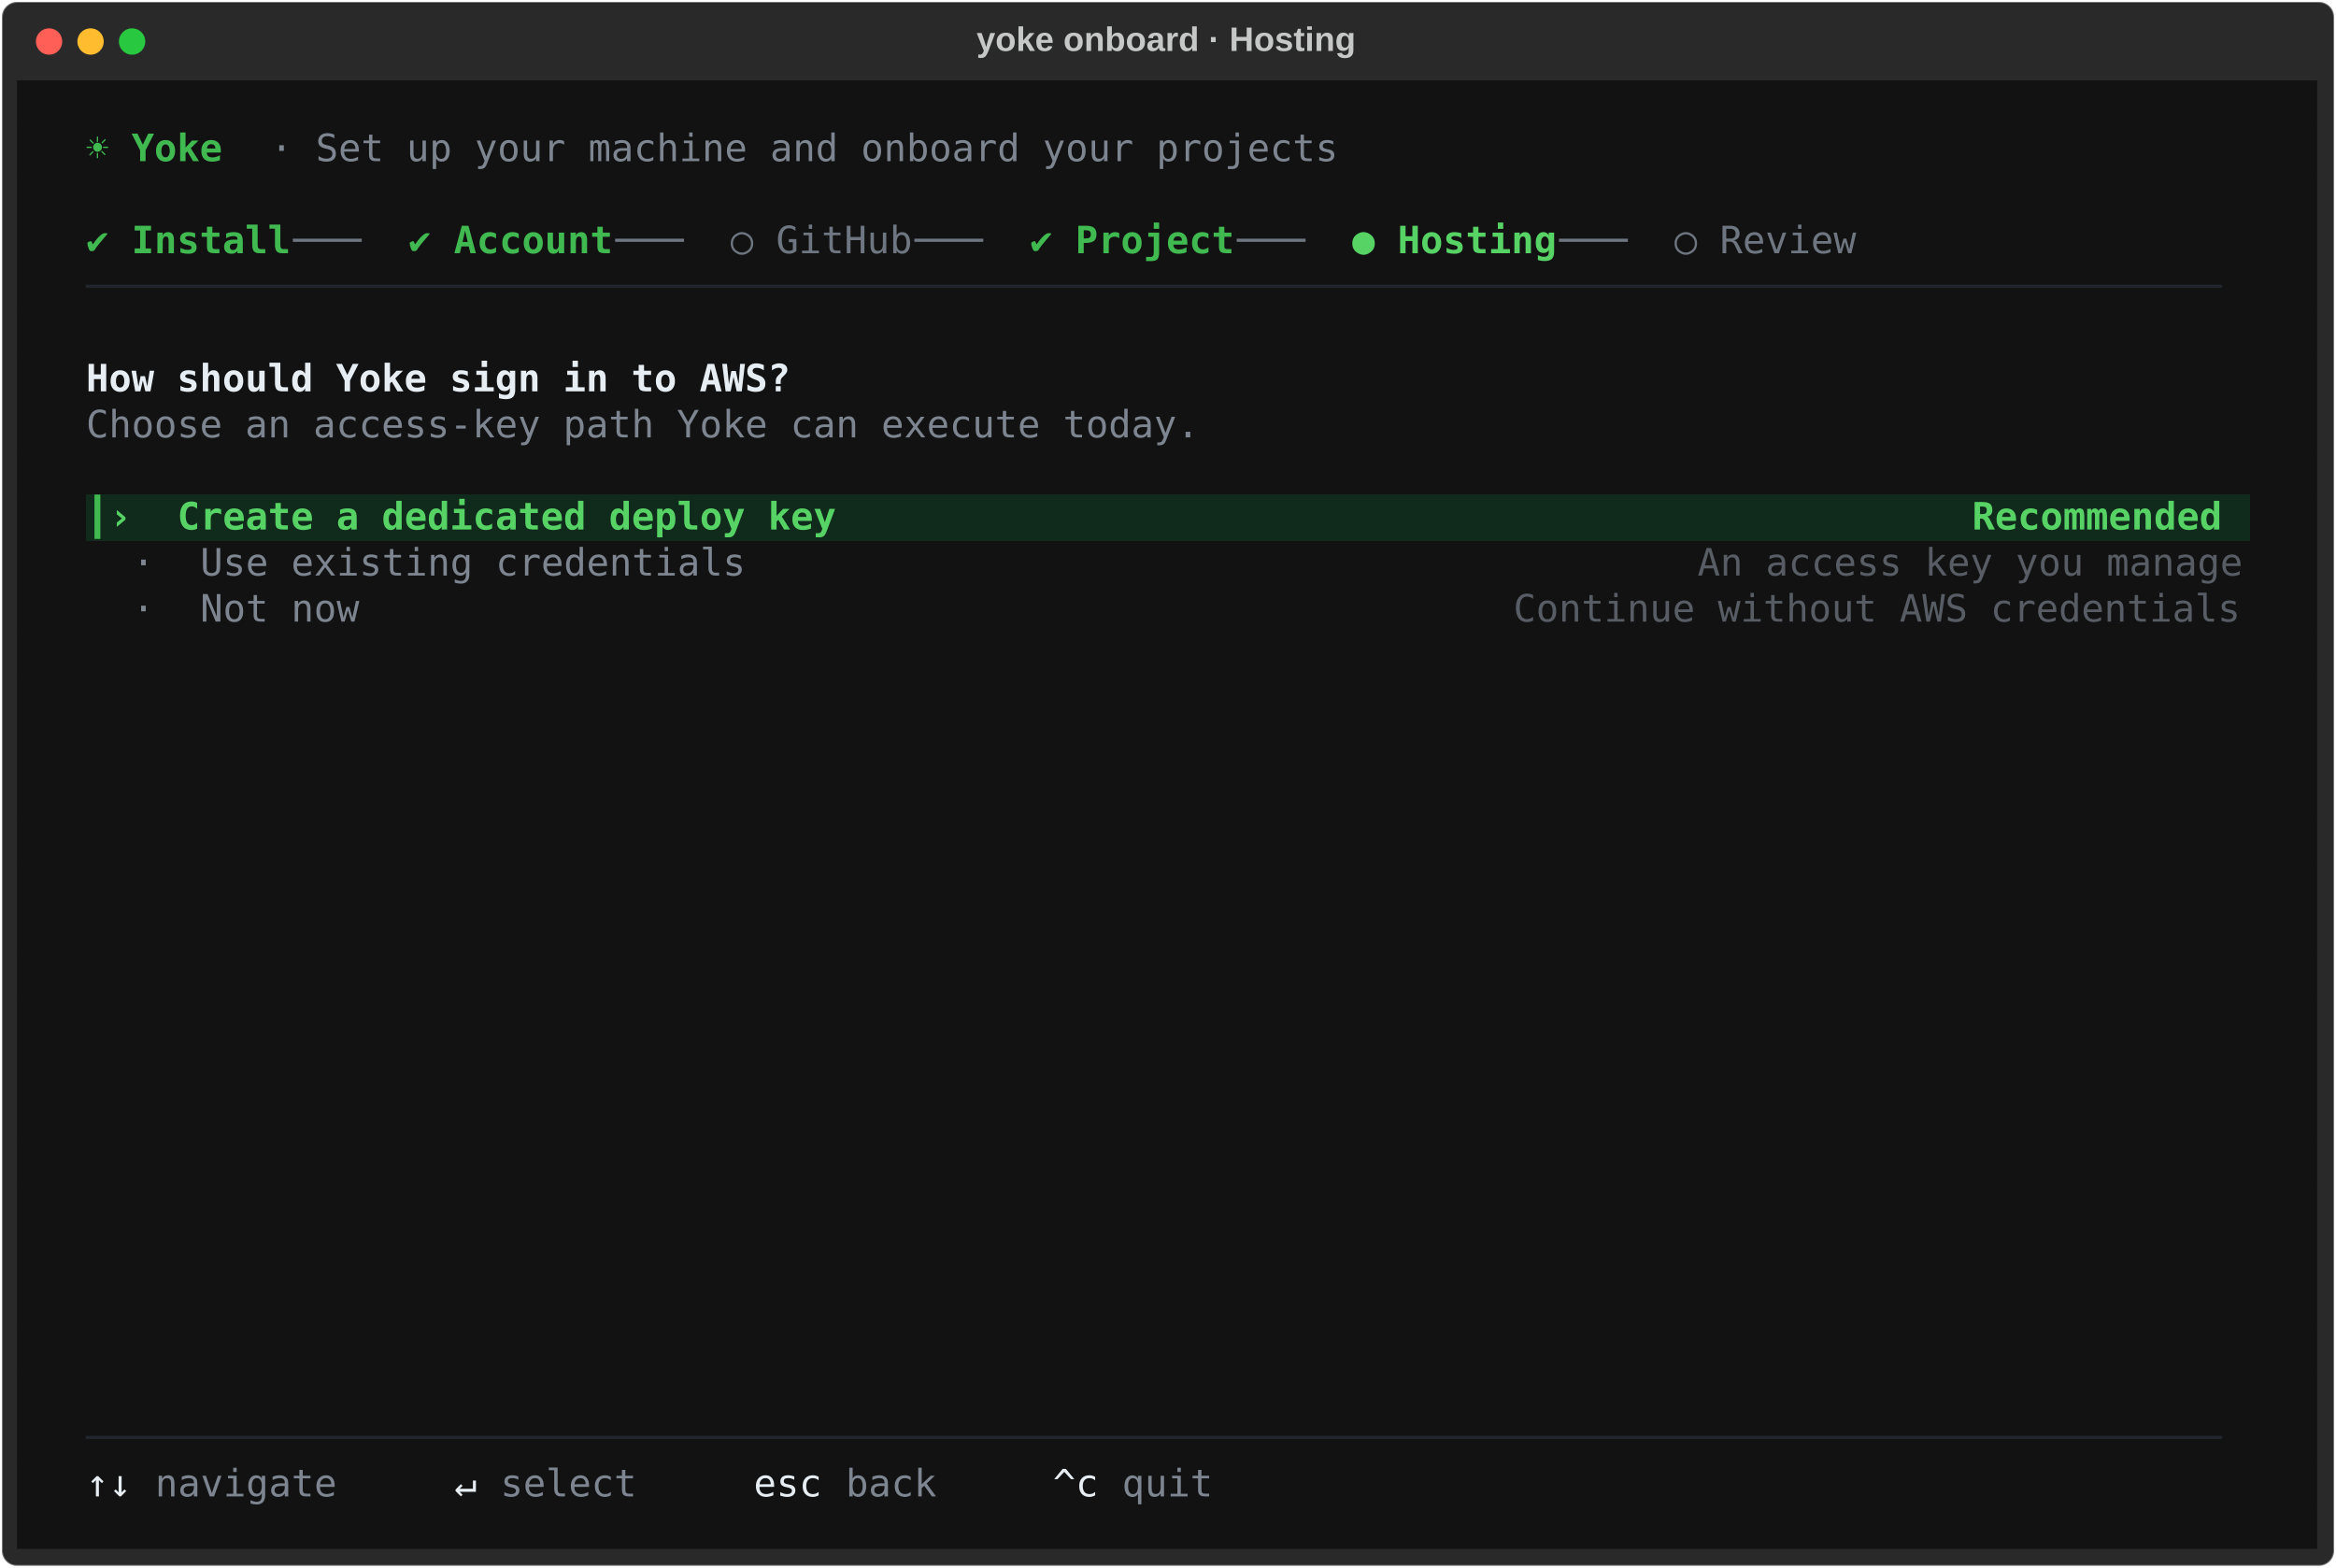
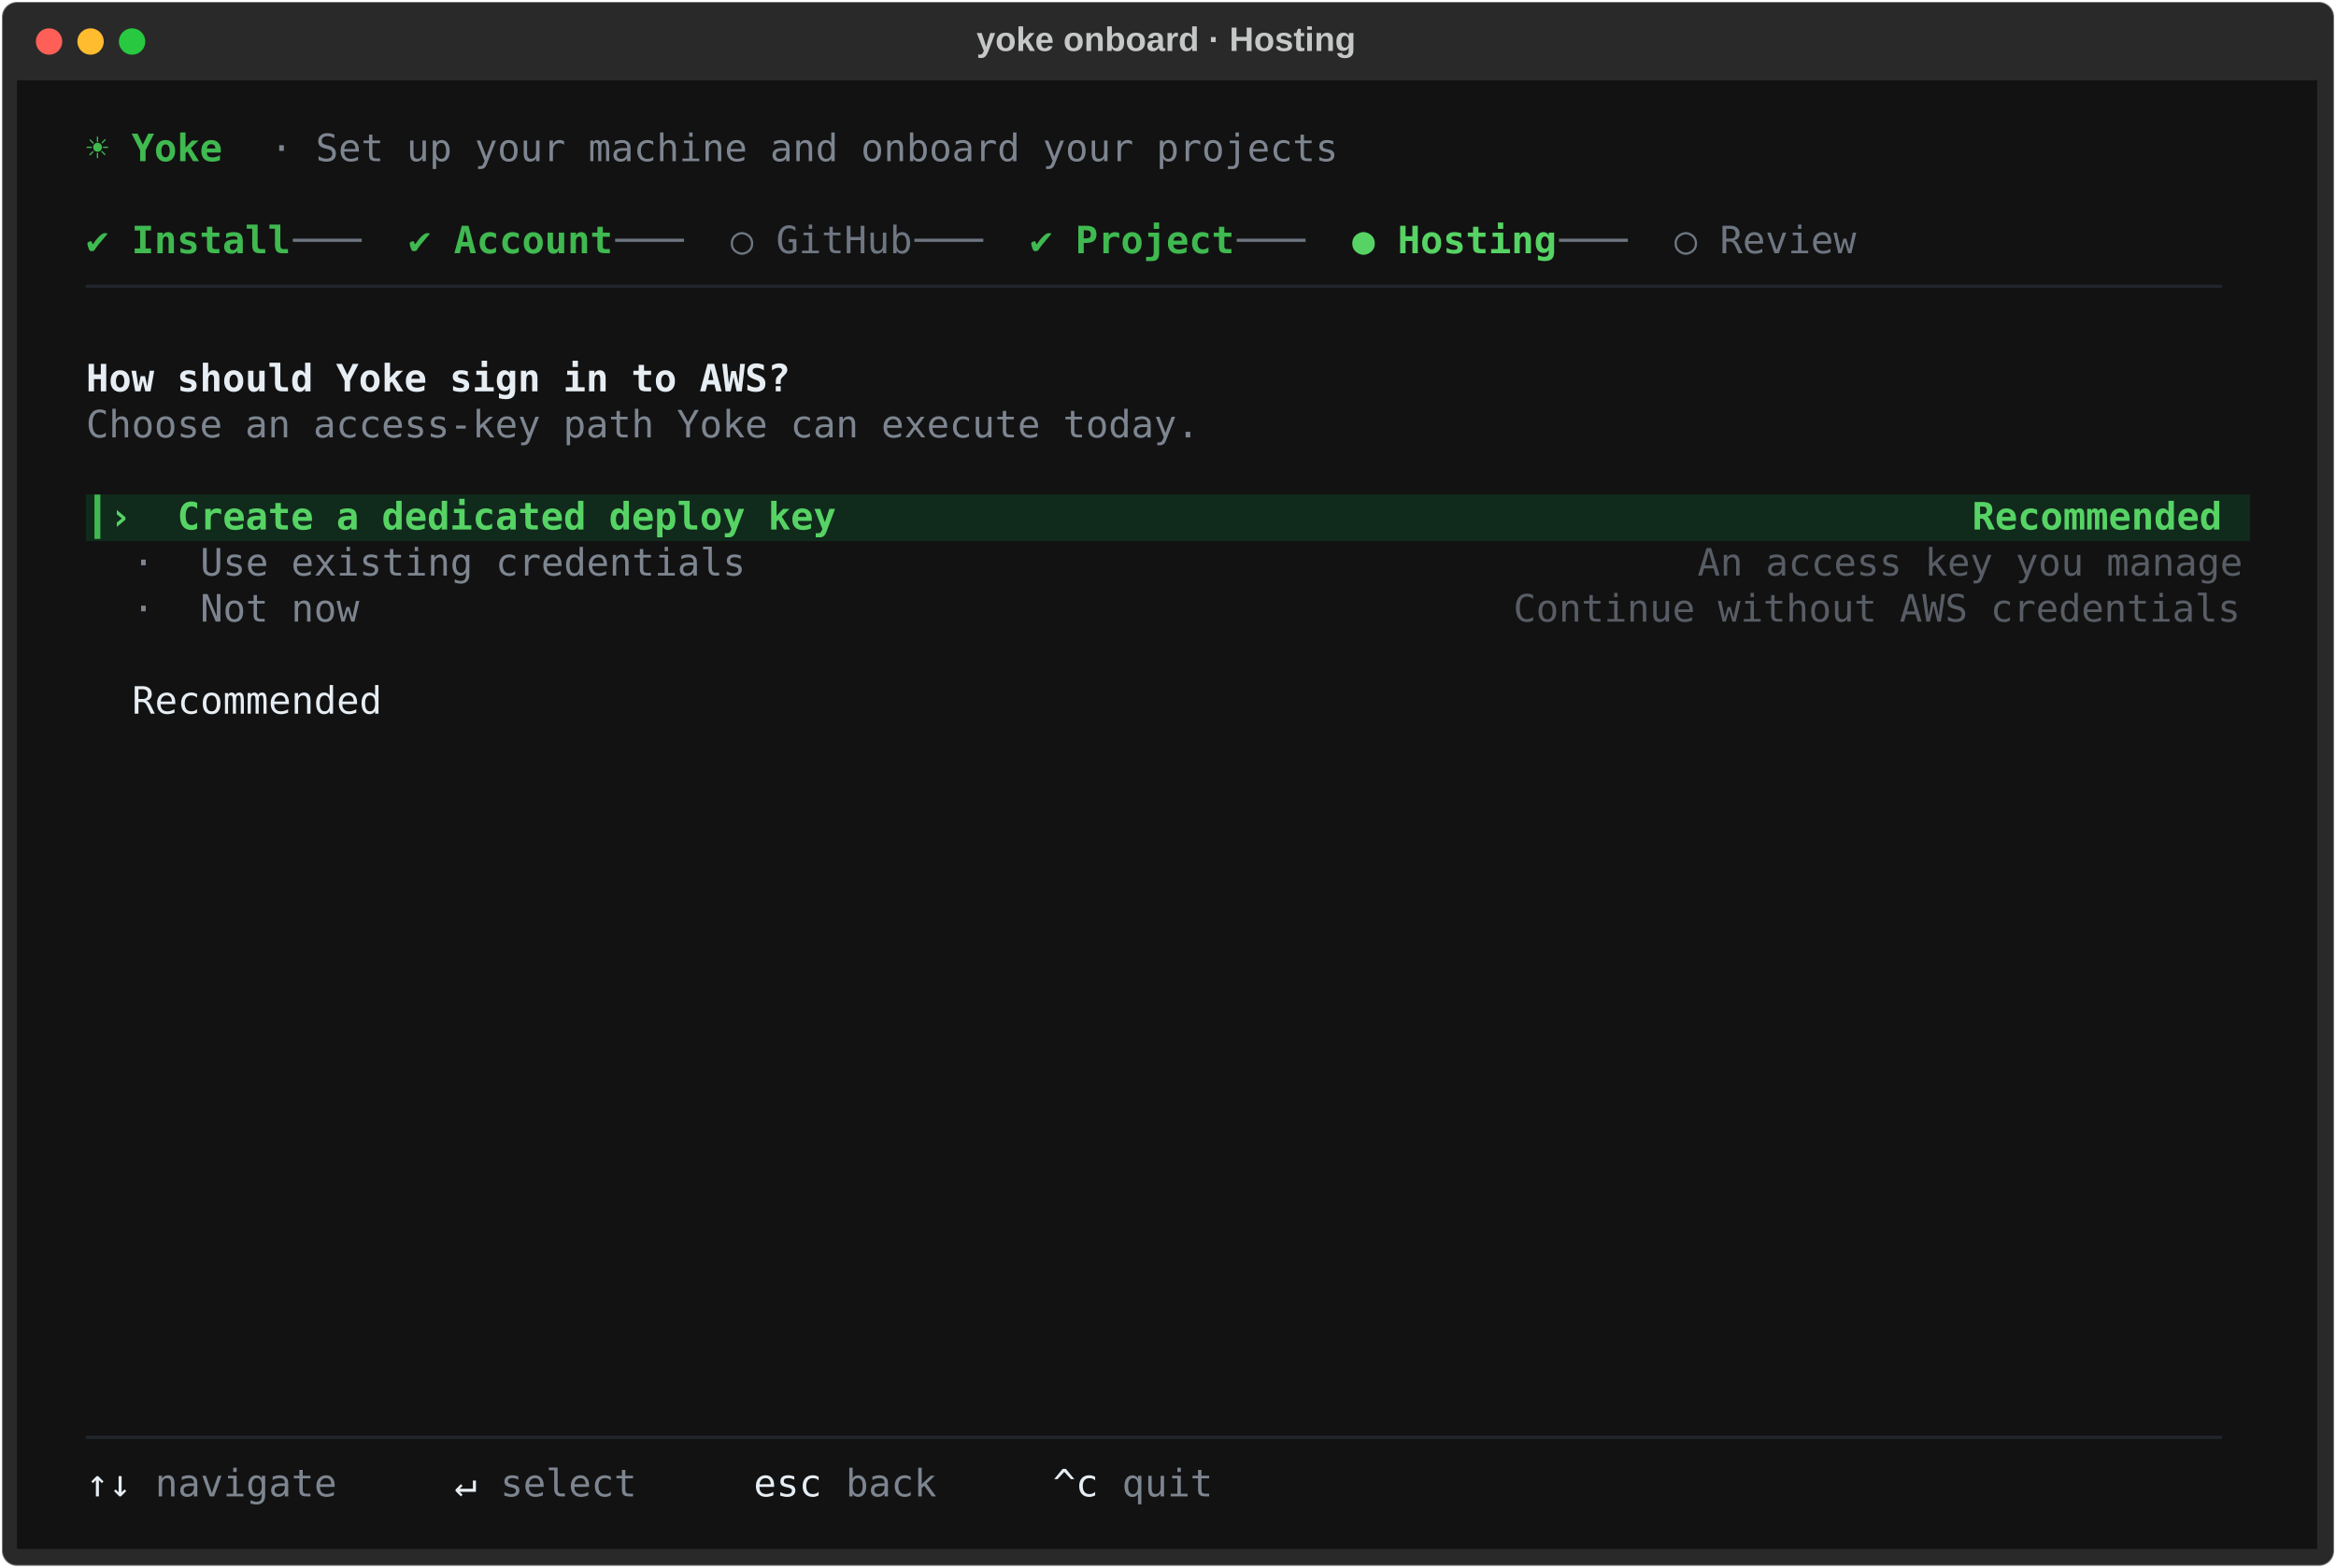
<svg xmlns="http://www.w3.org/2000/svg" class="rich-terminal" viewBox="0 0 1238 830.8">
  <style>

    @font-face {
        font-family: "Fira Code";
        src: local("FiraCode-Regular"),
                url("https://cdnjs.cloudflare.com/ajax/libs/firacode/{{VERSION}}/woff2/FiraCode-Regular.woff2") format("woff2"),
                url("https://cdnjs.cloudflare.com/ajax/libs/firacode/{{VERSION}}/woff/FiraCode-Regular.woff") format("woff");
        font-style: normal;
        font-weight: 400;
    }
    @font-face {
        font-family: "Fira Code";
        src: local("FiraCode-Bold"),
                url("https://cdnjs.cloudflare.com/ajax/libs/firacode/{{VERSION}}/woff2/FiraCode-Bold.woff2") format("woff2"),
                url("https://cdnjs.cloudflare.com/ajax/libs/firacode/{{VERSION}}/woff/FiraCode-Bold.woff") format("woff");
        font-style: bold;
        font-weight: 700;
    }

    .terminal-YOKE-matrix {
        font-family: Fira Code, monospace;
        font-size: 20px;
        line-height: 24.4px;
        font-variant-east-asian: full-width;
    }

    .terminal-YOKE-title {
        font-size: 18px;
        font-weight: bold;
        font-family: arial;
    }

.terminal-YOKE-r2 { fill: #3fb950;font-weight: bold }
.terminal-YOKE-r3 { fill: #e6edf3 }
.terminal-YOKE-r4 { fill: #7d8590 }
.terminal-YOKE-r5 { fill: #6e7681 }
.terminal-YOKE-r6 { fill: #56d364;font-weight: bold }
.terminal-YOKE-r7 { fill: #21262d }
.terminal-YOKE-r8 { fill: #e6edf3;font-weight: bold }
.terminal-YOKE-r9 { fill: #3fb950 }
.terminal-YOKE-r11 { fill: #585d65 }
    </style>
  <defs>
    <clipPath id="terminal-YOKE-clip-terminal">
      <rect x="0" y="0" width="1219.0" height="779.8" />
    </clipPath>
    <clipPath id="terminal-YOKE-line-0">
      <rect x="0" y="1.5" width="1220" height="24.65" />
    </clipPath>
    <clipPath id="terminal-YOKE-line-1">
      <rect x="0" y="25.9" width="1220" height="24.65" />
    </clipPath>
    <clipPath id="terminal-YOKE-line-2">
      <rect x="0" y="50.3" width="1220" height="24.65" />
    </clipPath>
    <clipPath id="terminal-YOKE-line-3">
      <rect x="0" y="74.7" width="1220" height="24.65" />
    </clipPath>
    <clipPath id="terminal-YOKE-line-4">
      <rect x="0" y="99.1" width="1220" height="24.65" />
    </clipPath>
    <clipPath id="terminal-YOKE-line-5">
      <rect x="0" y="123.5" width="1220" height="24.65" />
    </clipPath>
    <clipPath id="terminal-YOKE-line-6">
      <rect x="0" y="147.9" width="1220" height="24.65" />
    </clipPath>
    <clipPath id="terminal-YOKE-line-7">
      <rect x="0" y="172.3" width="1220" height="24.65" />
    </clipPath>
    <clipPath id="terminal-YOKE-line-8">
      <rect x="0" y="196.7" width="1220" height="24.65" />
    </clipPath>
    <clipPath id="terminal-YOKE-line-9">
      <rect x="0" y="221.1" width="1220" height="24.65" />
    </clipPath>
    <clipPath id="terminal-YOKE-line-10">
      <rect x="0" y="245.5" width="1220" height="24.65" />
    </clipPath>
    <clipPath id="terminal-YOKE-line-11">
      <rect x="0" y="269.9" width="1220" height="24.65" />
    </clipPath>
    <clipPath id="terminal-YOKE-line-12">
      <rect x="0" y="294.3" width="1220" height="24.65" />
    </clipPath>
    <clipPath id="terminal-YOKE-line-13">
      <rect x="0" y="318.7" width="1220" height="24.65" />
    </clipPath>
    <clipPath id="terminal-YOKE-line-14">
      <rect x="0" y="343.1" width="1220" height="24.65" />
    </clipPath>
    <clipPath id="terminal-YOKE-line-15">
      <rect x="0" y="367.5" width="1220" height="24.65" />
    </clipPath>
    <clipPath id="terminal-YOKE-line-16">
      <rect x="0" y="391.9" width="1220" height="24.65" />
    </clipPath>
    <clipPath id="terminal-YOKE-line-17">
      <rect x="0" y="416.3" width="1220" height="24.65" />
    </clipPath>
    <clipPath id="terminal-YOKE-line-18">
      <rect x="0" y="440.7" width="1220" height="24.65" />
    </clipPath>
    <clipPath id="terminal-YOKE-line-19">
      <rect x="0" y="465.1" width="1220" height="24.65" />
    </clipPath>
    <clipPath id="terminal-YOKE-line-20">
      <rect x="0" y="489.5" width="1220" height="24.65" />
    </clipPath>
    <clipPath id="terminal-YOKE-line-21">
      <rect x="0" y="513.9" width="1220" height="24.65" />
    </clipPath>
    <clipPath id="terminal-YOKE-line-22">
      <rect x="0" y="538.3" width="1220" height="24.65" />
    </clipPath>
    <clipPath id="terminal-YOKE-line-23">
      <rect x="0" y="562.7" width="1220" height="24.65" />
    </clipPath>
    <clipPath id="terminal-YOKE-line-24">
      <rect x="0" y="587.1" width="1220" height="24.65" />
    </clipPath>
    <clipPath id="terminal-YOKE-line-25">
      <rect x="0" y="611.5" width="1220" height="24.65" />
    </clipPath>
    <clipPath id="terminal-YOKE-line-26">
      <rect x="0" y="635.9" width="1220" height="24.65" />
    </clipPath>
    <clipPath id="terminal-YOKE-line-27">
      <rect x="0" y="660.3" width="1220" height="24.65" />
    </clipPath>
    <clipPath id="terminal-YOKE-line-28">
      <rect x="0" y="684.7" width="1220" height="24.65" />
    </clipPath>
    <clipPath id="terminal-YOKE-line-29">
      <rect x="0" y="709.1" width="1220" height="24.65" />
    </clipPath>
    <clipPath id="terminal-YOKE-line-30">
      <rect x="0" y="733.5" width="1220" height="24.65" />
    </clipPath>
  </defs>
  <rect fill="#292929" stroke="rgba(255,255,255,0.35)" stroke-width="1" x="1" y="1" width="1236" height="828.8" rx="8" />
  <text class="terminal-YOKE-title" fill="#c5c8c6" text-anchor="middle" x="618" y="27">yoke onboard · Hosting</text>
  <g transform="translate(26,22)">
    <circle cx="0" cy="0" r="7" fill="#ff5f57" />
    <circle cx="22" cy="0" r="7" fill="#febc2e" />
    <circle cx="44" cy="0" r="7" fill="#28c840" />
  </g>
  <g transform="translate(9, 41)" clip-path="url(#terminal-YOKE-clip-terminal)">
    <rect fill="#121212" x="0" y="1.5" width="1220" height="24.65" shape-rendering="crispEdges" />
    <rect fill="#121212" x="0" y="25.9" width="36.6" height="24.65" shape-rendering="crispEdges" />
    <rect fill="#121212" x="36.6" y="25.9" width="73.2" height="24.65" shape-rendering="crispEdges" />
    <rect fill="#121212" x="109.8" y="25.9" width="24.4" height="24.65" shape-rendering="crispEdges" />
    <rect fill="#121212" x="134.2" y="25.9" width="573.4" height="24.65" shape-rendering="crispEdges" />
    <rect fill="#121212" x="707.6" y="25.9" width="512.4" height="24.65" shape-rendering="crispEdges" />
    <rect fill="#121212" x="0" y="50.3" width="1220" height="24.65" shape-rendering="crispEdges" />
    <rect fill="#121212" x="0" y="74.7" width="36.6" height="24.65" shape-rendering="crispEdges" />
    <rect fill="#121212" x="36.6" y="74.7" width="109.8" height="24.65" shape-rendering="crispEdges" />
    <rect fill="#121212" x="146.4" y="74.7" width="61" height="24.65" shape-rendering="crispEdges" />
    <rect fill="#121212" x="207.4" y="74.7" width="109.8" height="24.65" shape-rendering="crispEdges" />
    <rect fill="#121212" x="317.2" y="74.7" width="61" height="24.65" shape-rendering="crispEdges" />
    <rect fill="#121212" x="378.2" y="74.7" width="97.6" height="24.65" shape-rendering="crispEdges" />
    <rect fill="#121212" x="475.8" y="74.7" width="61" height="24.65" shape-rendering="crispEdges" />
    <rect fill="#121212" x="536.8" y="74.7" width="109.8" height="24.65" shape-rendering="crispEdges" />
    <rect fill="#121212" x="646.6" y="74.7" width="61" height="24.65" shape-rendering="crispEdges" />
    <rect fill="#121212" x="707.6" y="74.7" width="109.8" height="24.65" shape-rendering="crispEdges" />
    <rect fill="#121212" x="817.4" y="74.7" width="61" height="24.65" shape-rendering="crispEdges" />
    <rect fill="#121212" x="878.4" y="74.7" width="97.6" height="24.65" shape-rendering="crispEdges" />
    <rect fill="#121212" x="976" y="74.7" width="244" height="24.65" shape-rendering="crispEdges" />
    <rect fill="#121212" x="0" y="99.1" width="36.6" height="24.65" shape-rendering="crispEdges" />
    <rect fill="#121212" x="36.6" y="99.1" width="1146.8" height="24.65" shape-rendering="crispEdges" />
    <rect fill="#121212" x="1183.4" y="99.1" width="36.6" height="24.65" shape-rendering="crispEdges" />
    <rect fill="#121212" x="0" y="123.5" width="1220" height="24.65" shape-rendering="crispEdges" />
    <rect fill="#121212" x="0" y="147.9" width="36.6" height="24.65" shape-rendering="crispEdges" />
    <rect fill="#121212" x="36.6" y="147.9" width="378.2" height="24.65" shape-rendering="crispEdges" />
    <rect fill="#121212" x="414.8" y="147.9" width="805.2" height="24.65" shape-rendering="crispEdges" />
    <rect fill="#121212" x="0" y="172.3" width="36.6" height="24.65" shape-rendering="crispEdges" />
    <rect fill="#121212" x="36.6" y="172.3" width="597.8" height="24.65" shape-rendering="crispEdges" />
    <rect fill="#121212" x="634.4" y="172.3" width="549" height="24.65" shape-rendering="crispEdges" />
    <rect fill="#121212" x="1183.4" y="172.3" width="36.6" height="24.65" shape-rendering="crispEdges" />
    <rect fill="#121212" x="0" y="196.7" width="36.6" height="24.65" shape-rendering="crispEdges" />
    <rect fill="#121212" x="36.6" y="196.7" width="0" height="24.65" shape-rendering="crispEdges" />
    <rect fill="#121212" x="36.6" y="196.7" width="1183.4" height="24.65" shape-rendering="crispEdges" />
    <rect fill="#121212" x="0" y="221.1" width="36.6" height="24.65" shape-rendering="crispEdges" />
    <rect fill="#102a1c" x="36.6" y="221.1" width="12.2" height="24.65" shape-rendering="crispEdges" />
    <rect fill="#102a1c" x="48.8" y="221.1" width="1134.6" height="24.65" shape-rendering="crispEdges" />
    <rect fill="#121212" x="1183.4" y="221.1" width="36.6" height="24.65" shape-rendering="crispEdges" />
    <rect fill="#121212" x="0" y="245.5" width="36.6" height="24.65" shape-rendering="crispEdges" />
    <rect fill="#121212" x="36.6" y="245.5" width="12.2" height="24.65" shape-rendering="crispEdges" />
    <rect fill="#121212" x="48.8" y="245.5" width="12.2" height="24.65" shape-rendering="crispEdges" />
    <rect fill="#121212" x="61" y="245.5" width="829.6" height="24.65" shape-rendering="crispEdges" />
    <rect fill="#121212" x="890.6" y="245.5" width="292.8" height="24.65" shape-rendering="crispEdges" />
    <rect fill="#121212" x="1183.4" y="245.5" width="36.6" height="24.65" shape-rendering="crispEdges" />
    <rect fill="#121212" x="0" y="269.9" width="36.6" height="24.65" shape-rendering="crispEdges" />
    <rect fill="#121212" x="36.6" y="269.9" width="12.2" height="24.65" shape-rendering="crispEdges" />
    <rect fill="#121212" x="48.8" y="269.9" width="12.2" height="24.65" shape-rendering="crispEdges" />
    <rect fill="#121212" x="61" y="269.9" width="732" height="24.65" shape-rendering="crispEdges" />
    <rect fill="#121212" x="793" y="269.9" width="390.4" height="24.65" shape-rendering="crispEdges" />
    <rect fill="#121212" x="1183.4" y="269.9" width="36.6" height="24.65" shape-rendering="crispEdges" />
    <rect fill="#121212" x="0" y="294.3" width="36.6" height="24.65" shape-rendering="crispEdges" />
-     <rect fill="#121212" x="36.6" y="294.3" width="1183.4" height="24.65" shape-rendering="crispEdges" />
+     <rect fill="#121212" x="36.6" y="294.3" width="1146.8" height="24.65" shape-rendering="crispEdges" />
+     <rect fill="#121212" x="1183.4" y="294.3" width="36.6" height="24.65" shape-rendering="crispEdges" />
    <rect fill="#121212" x="0" y="318.7" width="36.6" height="24.65" shape-rendering="crispEdges" />
-     <rect fill="#121212" x="36.6" y="318.7" width="1183.4" height="24.65" shape-rendering="crispEdges" />
+     <rect fill="#121212" x="36.6" y="318.7" width="24.4" height="24.65" shape-rendering="crispEdges" />
+     <rect fill="#121212" x="61" y="318.7" width="134.2" height="24.65" shape-rendering="crispEdges" />
+     <rect fill="#121212" x="195.2" y="318.7" width="951.6" height="24.65" shape-rendering="crispEdges" />
+     <rect fill="#121212" x="1146.8" y="318.7" width="36.6" height="24.65" shape-rendering="crispEdges" />
+     <rect fill="#121212" x="1183.4" y="318.7" width="36.6" height="24.65" shape-rendering="crispEdges" />
    <rect fill="#121212" x="0" y="343.1" width="36.6" height="24.65" shape-rendering="crispEdges" />
    <rect fill="#121212" x="36.6" y="343.1" width="1183.4" height="24.65" shape-rendering="crispEdges" />
    <rect fill="#121212" x="0" y="367.5" width="36.6" height="24.65" shape-rendering="crispEdges" />
    <rect fill="#121212" x="36.6" y="367.5" width="1183.4" height="24.65" shape-rendering="crispEdges" />
    <rect fill="#121212" x="0" y="391.9" width="36.6" height="24.65" shape-rendering="crispEdges" />
    <rect fill="#121212" x="36.6" y="391.9" width="1183.4" height="24.65" shape-rendering="crispEdges" />
    <rect fill="#121212" x="0" y="416.3" width="36.6" height="24.65" shape-rendering="crispEdges" />
    <rect fill="#121212" x="36.6" y="416.3" width="1183.4" height="24.65" shape-rendering="crispEdges" />
    <rect fill="#121212" x="0" y="440.7" width="36.6" height="24.65" shape-rendering="crispEdges" />
    <rect fill="#121212" x="36.6" y="440.7" width="1183.4" height="24.65" shape-rendering="crispEdges" />
    <rect fill="#121212" x="0" y="465.1" width="36.6" height="24.65" shape-rendering="crispEdges" />
    <rect fill="#121212" x="36.6" y="465.1" width="1183.4" height="24.65" shape-rendering="crispEdges" />
    <rect fill="#121212" x="0" y="489.5" width="36.6" height="24.65" shape-rendering="crispEdges" />
    <rect fill="#121212" x="36.6" y="489.5" width="1183.4" height="24.65" shape-rendering="crispEdges" />
    <rect fill="#121212" x="0" y="513.9" width="36.6" height="24.65" shape-rendering="crispEdges" />
    <rect fill="#121212" x="36.6" y="513.9" width="1183.4" height="24.65" shape-rendering="crispEdges" />
    <rect fill="#121212" x="0" y="538.3" width="36.6" height="24.65" shape-rendering="crispEdges" />
    <rect fill="#121212" x="36.6" y="538.3" width="1183.4" height="24.65" shape-rendering="crispEdges" />
    <rect fill="#121212" x="0" y="562.7" width="36.6" height="24.65" shape-rendering="crispEdges" />
    <rect fill="#121212" x="36.6" y="562.7" width="1183.4" height="24.65" shape-rendering="crispEdges" />
    <rect fill="#121212" x="0" y="587.1" width="36.6" height="24.65" shape-rendering="crispEdges" />
    <rect fill="#121212" x="36.6" y="587.1" width="1183.4" height="24.65" shape-rendering="crispEdges" />
    <rect fill="#121212" x="0" y="611.5" width="36.6" height="24.65" shape-rendering="crispEdges" />
    <rect fill="#121212" x="36.6" y="611.5" width="1183.4" height="24.65" shape-rendering="crispEdges" />
    <rect fill="#121212" x="0" y="635.9" width="36.6" height="24.65" shape-rendering="crispEdges" />
    <rect fill="#121212" x="36.6" y="635.9" width="1183.4" height="24.65" shape-rendering="crispEdges" />
    <rect fill="#121212" x="0" y="660.3" width="36.6" height="24.65" shape-rendering="crispEdges" />
    <rect fill="#121212" x="36.6" y="660.3" width="1183.4" height="24.65" shape-rendering="crispEdges" />
    <rect fill="#121212" x="0" y="684.7" width="36.6" height="24.65" shape-rendering="crispEdges" />
    <rect fill="#121212" x="36.6" y="684.7" width="1183.4" height="24.65" shape-rendering="crispEdges" />
    <rect fill="#121212" x="0" y="709.1" width="36.6" height="24.65" shape-rendering="crispEdges" />
    <rect fill="#121212" x="36.6" y="709.1" width="1146.8" height="24.65" shape-rendering="crispEdges" />
    <rect fill="#121212" x="1183.4" y="709.1" width="36.6" height="24.65" shape-rendering="crispEdges" />
    <rect fill="#121212" x="0" y="733.5" width="36.6" height="24.65" shape-rendering="crispEdges" />
    <rect fill="#121212" x="36.6" y="733.5" width="24.4" height="24.65" shape-rendering="crispEdges" />
    <rect fill="#121212" x="61" y="733.5" width="12.2" height="24.65" shape-rendering="crispEdges" />
    <rect fill="#121212" x="73.2" y="733.5" width="97.6" height="24.65" shape-rendering="crispEdges" />
    <rect fill="#121212" x="170.8" y="733.5" width="61" height="24.65" shape-rendering="crispEdges" />
    <rect fill="#121212" x="231.8" y="733.5" width="12.2" height="24.65" shape-rendering="crispEdges" />
    <rect fill="#121212" x="244" y="733.5" width="12.2" height="24.65" shape-rendering="crispEdges" />
    <rect fill="#121212" x="256.2" y="733.5" width="73.2" height="24.65" shape-rendering="crispEdges" />
    <rect fill="#121212" x="329.4" y="733.5" width="61" height="24.65" shape-rendering="crispEdges" />
    <rect fill="#121212" x="390.4" y="733.5" width="36.6" height="24.65" shape-rendering="crispEdges" />
    <rect fill="#121212" x="427" y="733.5" width="12.2" height="24.65" shape-rendering="crispEdges" />
    <rect fill="#121212" x="439.2" y="733.5" width="48.8" height="24.65" shape-rendering="crispEdges" />
    <rect fill="#121212" x="488" y="733.5" width="61" height="24.65" shape-rendering="crispEdges" />
    <rect fill="#121212" x="549" y="733.5" width="24.4" height="24.65" shape-rendering="crispEdges" />
    <rect fill="#121212" x="573.4" y="733.5" width="12.2" height="24.65" shape-rendering="crispEdges" />
    <rect fill="#121212" x="585.6" y="733.5" width="48.8" height="24.65" shape-rendering="crispEdges" />
    <rect fill="#121212" x="634.4" y="733.5" width="585.6" height="24.65" shape-rendering="crispEdges" />
    <rect fill="#121212" x="0" y="757.9" width="1220" height="24.65" shape-rendering="crispEdges" />
    <g class="terminal-YOKE-matrix">
      <text class="terminal-YOKE-r2" x="36.6" y="44.4" textLength="73.2" clip-path="url(#terminal-YOKE-line-1)">☀ Yoke</text>
      <text class="terminal-YOKE-r4" x="134.2" y="44.4" textLength="573.4" clip-path="url(#terminal-YOKE-line-1)">· Set up your machine and onboard your projects</text>
      <text class="terminal-YOKE-r2" x="36.6" y="93.2" textLength="109.8" clip-path="url(#terminal-YOKE-line-3)">✔ Install</text>
      <text class="terminal-YOKE-r5" x="146.4" y="93.2" textLength="61" clip-path="url(#terminal-YOKE-line-3)"> ─── </text>
      <text class="terminal-YOKE-r2" x="207.4" y="93.2" textLength="109.8" clip-path="url(#terminal-YOKE-line-3)">✔ Account</text>
      <text class="terminal-YOKE-r5" x="317.2" y="93.2" textLength="61" clip-path="url(#terminal-YOKE-line-3)"> ─── </text>
      <text class="terminal-YOKE-r5" x="378.2" y="93.2" textLength="97.6" clip-path="url(#terminal-YOKE-line-3)">○ GitHub</text>
      <text class="terminal-YOKE-r5" x="475.8" y="93.2" textLength="61" clip-path="url(#terminal-YOKE-line-3)"> ─── </text>
      <text class="terminal-YOKE-r2" x="536.8" y="93.2" textLength="109.8" clip-path="url(#terminal-YOKE-line-3)">✔ Project</text>
      <text class="terminal-YOKE-r5" x="646.6" y="93.2" textLength="61" clip-path="url(#terminal-YOKE-line-3)"> ─── </text>
      <text class="terminal-YOKE-r6" x="707.6" y="93.2" textLength="109.8" clip-path="url(#terminal-YOKE-line-3)">● Hosting</text>
      <text class="terminal-YOKE-r5" x="817.4" y="93.2" textLength="61" clip-path="url(#terminal-YOKE-line-3)"> ─── </text>
      <text class="terminal-YOKE-r5" x="878.4" y="93.2" textLength="97.6" clip-path="url(#terminal-YOKE-line-3)">○ Review</text>
      <text class="terminal-YOKE-r7" x="36.6" y="117.6" textLength="1146.8" clip-path="url(#terminal-YOKE-line-4)">──────────────────────────────────────────────────────────────────────────────────────────────</text>
      <text class="terminal-YOKE-r8" x="36.6" y="166.4" textLength="378.2" clip-path="url(#terminal-YOKE-line-6)">How should Yoke sign in to AWS?</text>
      <text class="terminal-YOKE-r4" x="36.6" y="190.8" textLength="597.8" clip-path="url(#terminal-YOKE-line-7)">Choose an access-key path Yoke can execute today.</text>
      <text class="terminal-YOKE-r9" x="36.6" y="239.6" textLength="12.2" clip-path="url(#terminal-YOKE-line-9)">┃</text>
      <text class="terminal-YOKE-r6" x="48.8" y="239.6" textLength="1134.6" clip-path="url(#terminal-YOKE-line-9)">›  Create a dedicated deploy key                                                  Recommended</text>
      <text class="terminal-YOKE-r4" x="61" y="264" textLength="829.6" clip-path="url(#terminal-YOKE-line-10)">·  Use existing credentials                                         </text>
      <text class="terminal-YOKE-r11" x="890.6" y="264" textLength="292.8" clip-path="url(#terminal-YOKE-line-10)">An access key you manage</text>
      <text class="terminal-YOKE-r4" x="61" y="288.4" textLength="732" clip-path="url(#terminal-YOKE-line-11)">·  Not now                                                  </text>
      <text class="terminal-YOKE-r11" x="793" y="288.4" textLength="390.4" clip-path="url(#terminal-YOKE-line-11)">Continue without AWS credentials</text>
+       <text class="terminal-YOKE-r3" x="61" y="337.2" textLength="134.2" clip-path="url(#terminal-YOKE-line-13)">Recommended</text>
      <text class="terminal-YOKE-r7" x="36.6" y="727.6" textLength="1146.8" clip-path="url(#terminal-YOKE-line-29)">──────────────────────────────────────────────────────────────────────────────────────────────</text>
      <text class="terminal-YOKE-r3" x="36.6" y="752" textLength="24.4" clip-path="url(#terminal-YOKE-line-30)">↑↓</text>
      <text class="terminal-YOKE-r4" x="73.2" y="752" textLength="97.6" clip-path="url(#terminal-YOKE-line-30)">navigate</text>
      <text class="terminal-YOKE-r3" x="231.8" y="752" textLength="12.2" clip-path="url(#terminal-YOKE-line-30)">↵</text>
      <text class="terminal-YOKE-r4" x="256.2" y="752" textLength="73.2" clip-path="url(#terminal-YOKE-line-30)">select</text>
      <text class="terminal-YOKE-r3" x="390.4" y="752" textLength="36.6" clip-path="url(#terminal-YOKE-line-30)">esc</text>
      <text class="terminal-YOKE-r4" x="439.2" y="752" textLength="48.8" clip-path="url(#terminal-YOKE-line-30)">back</text>
      <text class="terminal-YOKE-r3" x="549" y="752" textLength="24.4" clip-path="url(#terminal-YOKE-line-30)">^c</text>
      <text class="terminal-YOKE-r4" x="585.6" y="752" textLength="48.8" clip-path="url(#terminal-YOKE-line-30)">quit</text>
    </g>
  </g>
</svg>
